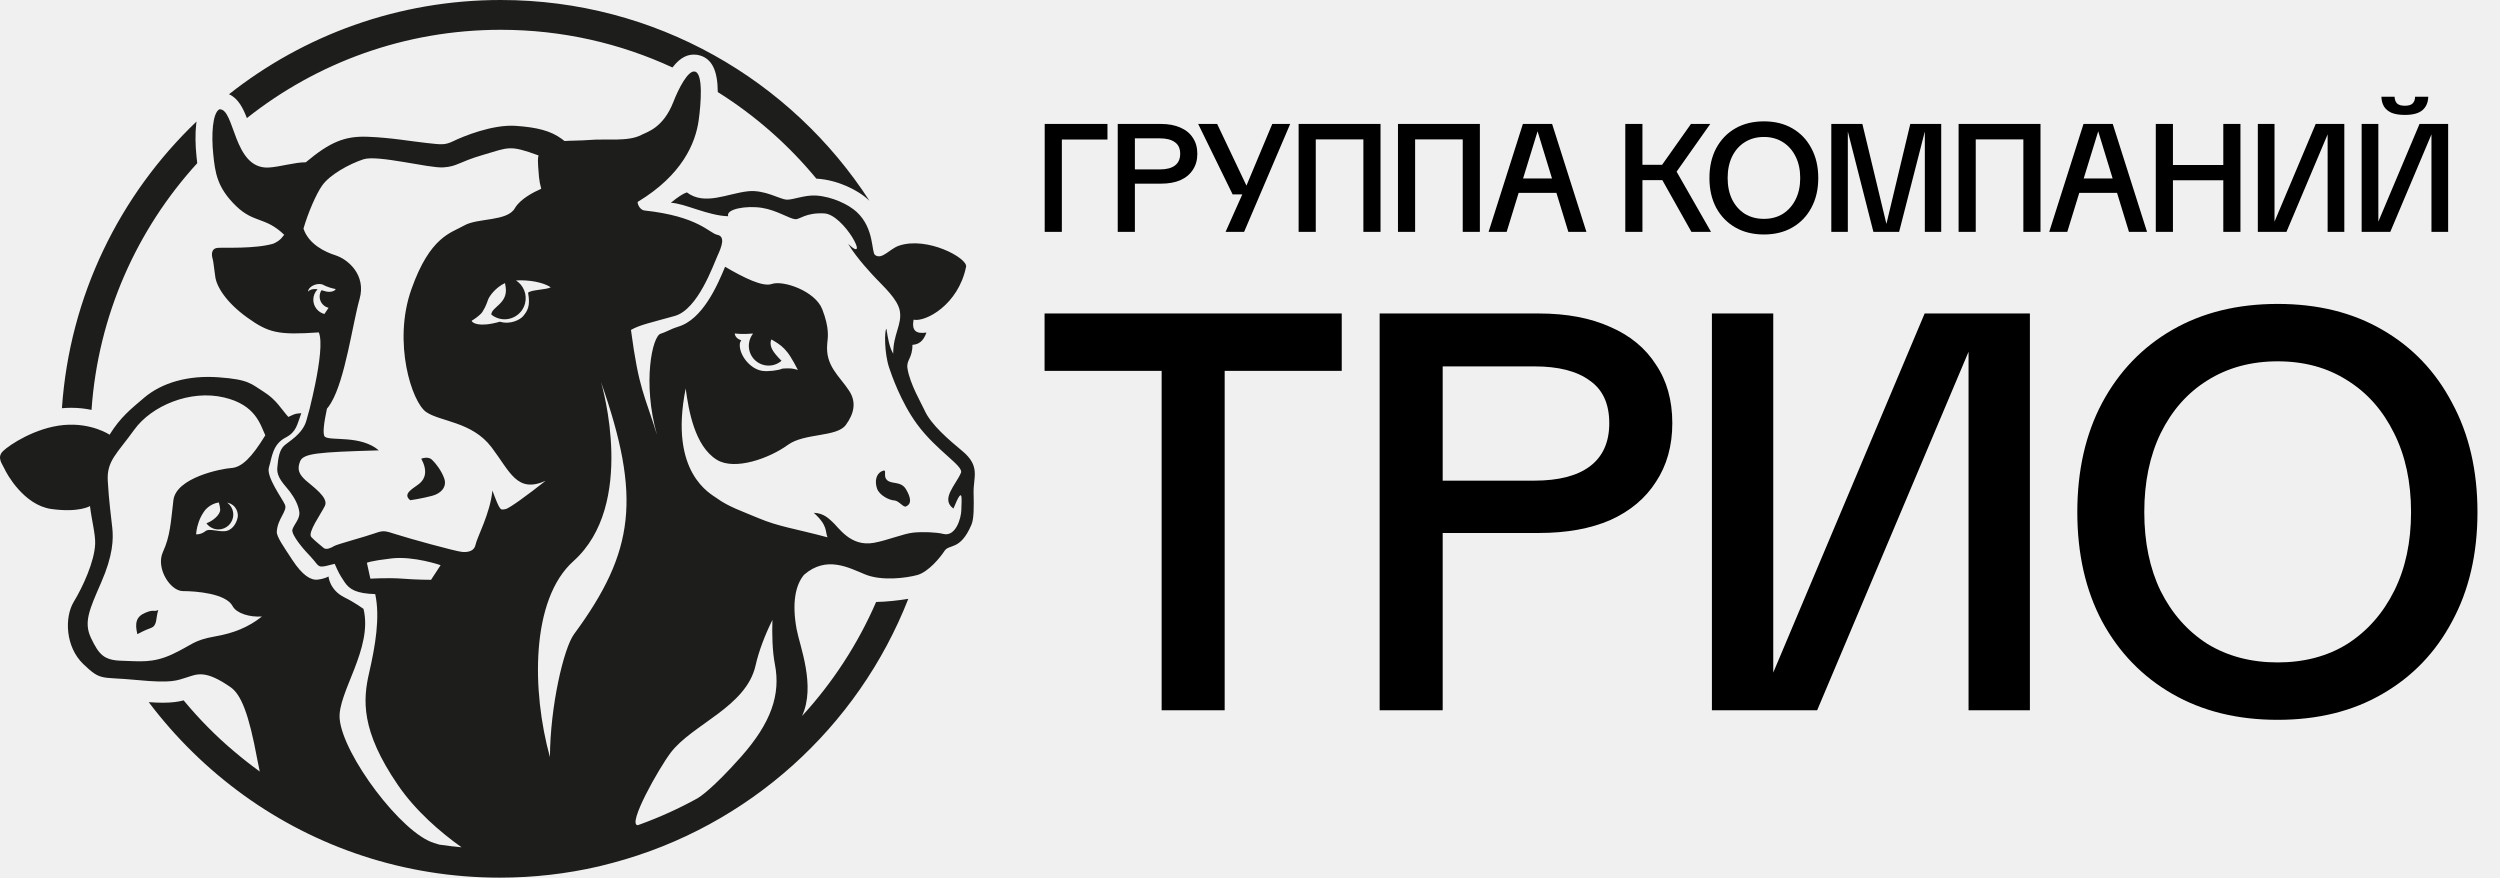
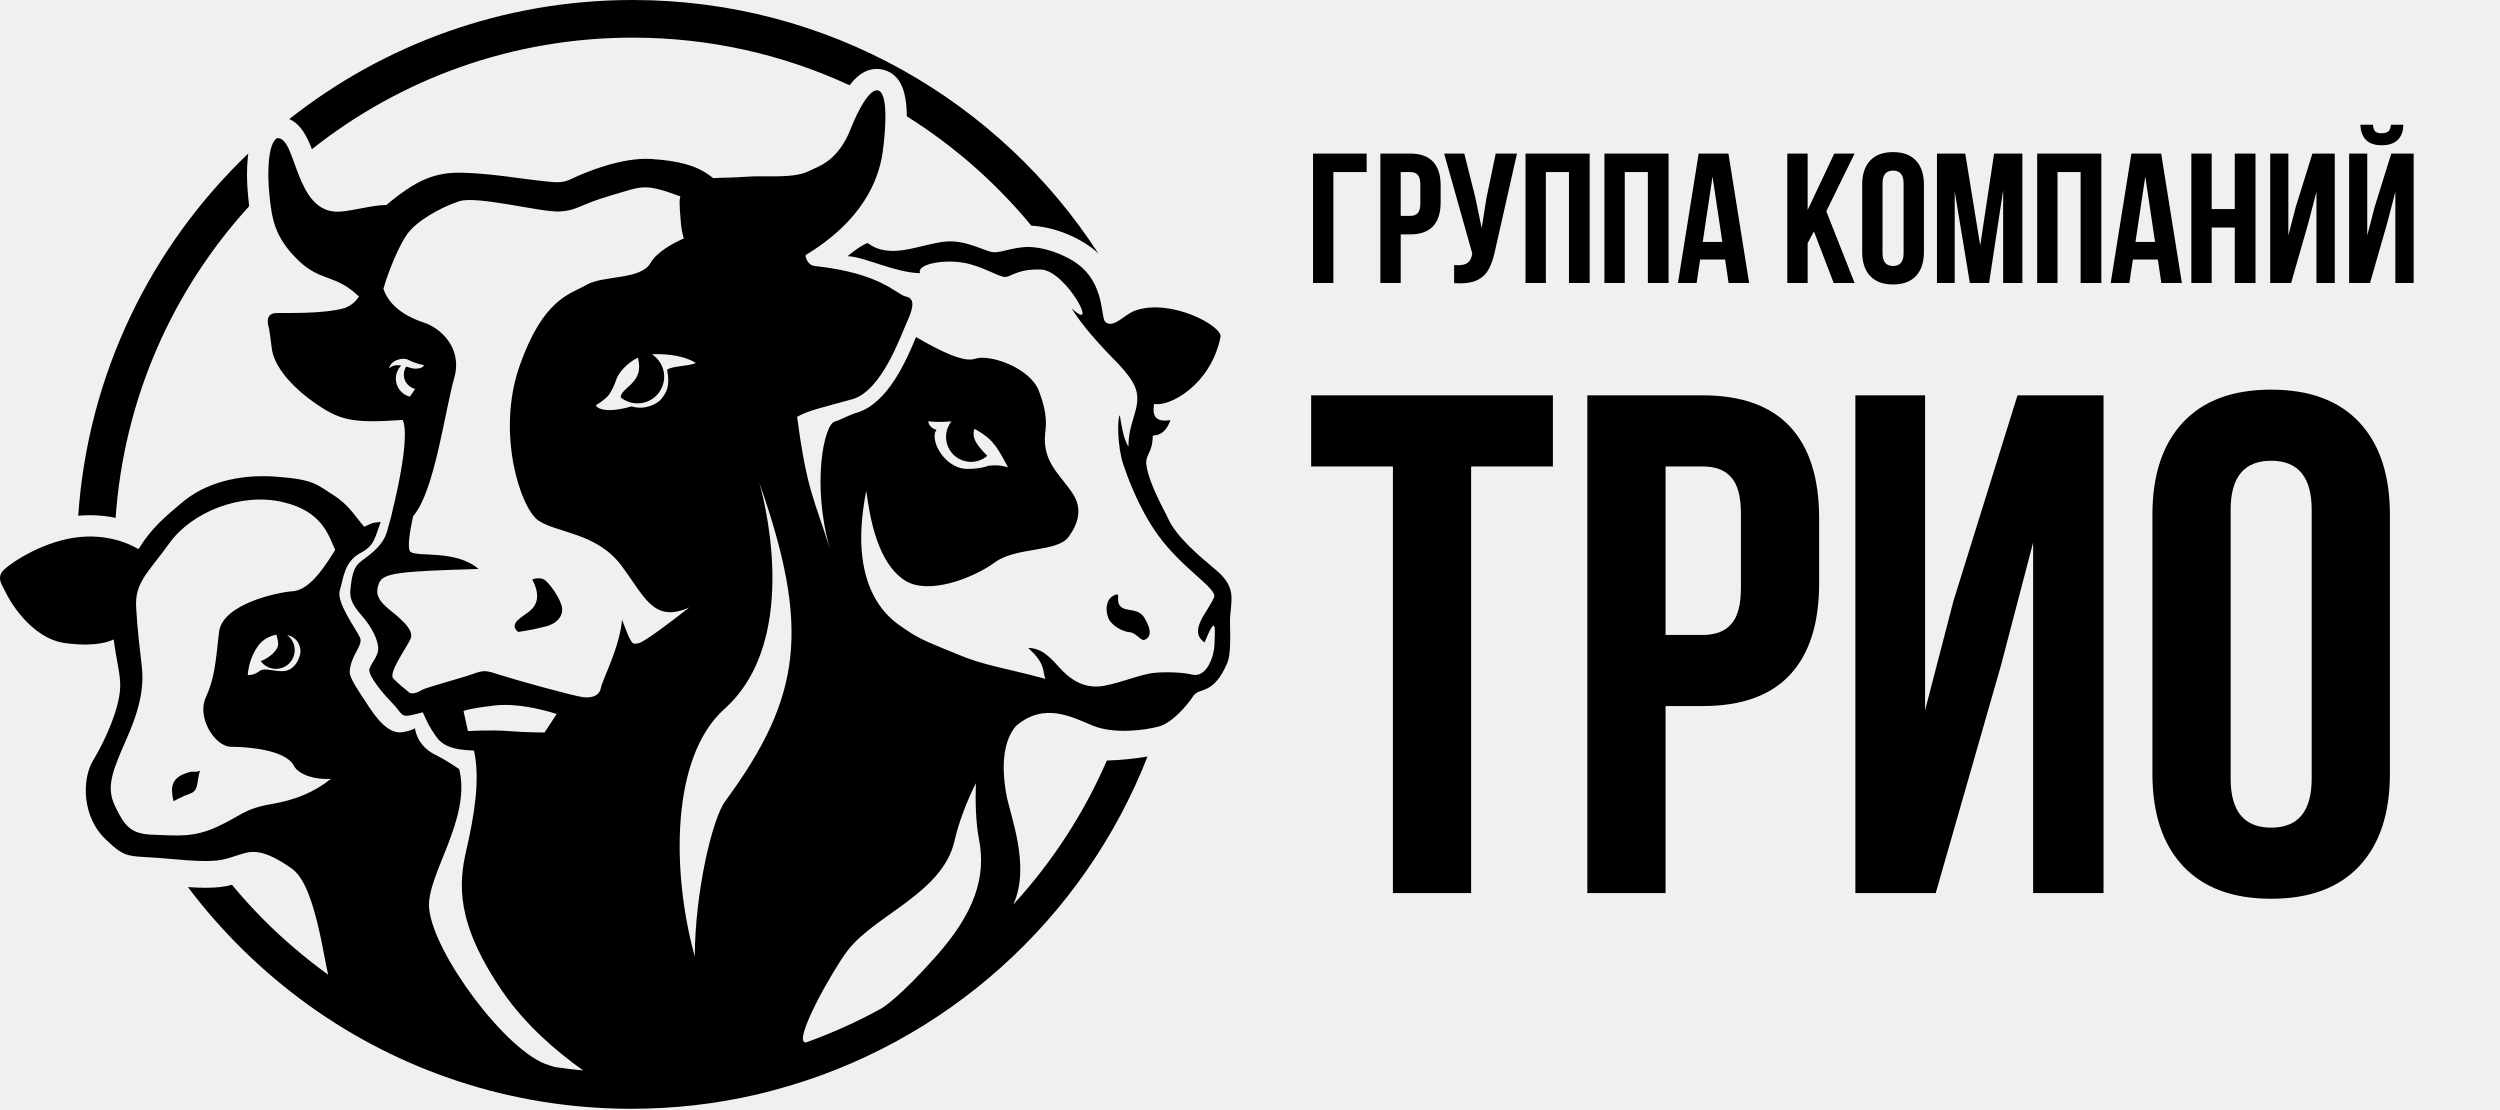
- <svg xmlns="http://www.w3.org/2000/svg" width="2221" height="780" viewBox="0 0 2221 780" fill="none">
-   <path d="M1032 631V297.5H1088V631H1032ZM928 329.5V278.5H1192V329.5H928ZM1225.68 631V278.5H1367.18C1391.85 278.5 1413.01 282.5 1430.68 290.5C1448.35 298.167 1461.85 309.333 1471.18 324C1480.85 338.333 1485.68 355.667 1485.68 376C1485.68 396 1480.85 413.333 1471.18 428C1461.85 442.667 1448.35 454 1430.68 462C1413.01 469.667 1391.85 473.5 1367.18 473.5H1267.68V427H1363.18C1384.51 427 1400.85 422.833 1412.18 414.5C1423.85 405.833 1429.68 393 1429.68 376C1429.68 358.667 1423.85 346 1412.18 338C1400.85 329.667 1384.51 325.5 1363.18 325.5H1263.18L1281.68 306V631H1225.68ZM1520.86 631V278.5H1575.36V597.5L1709.86 278.5H1803.36V631H1748.86V312.5L1614.36 631H1520.86ZM2023.48 639.5C1987.81 639.5 1956.64 631.833 1929.98 616.5C1903.31 601.167 1882.48 579.667 1867.48 552C1852.81 524.333 1845.48 492 1845.48 455C1845.48 418 1852.81 385.667 1867.48 358C1882.48 330 1903.31 308.333 1929.98 293C1956.64 277.667 1987.81 270 2023.48 270C2059.14 270 2090.14 277.667 2116.48 293C2143.14 308.333 2163.81 330 2178.48 358C2193.48 385.667 2200.98 418 2200.98 455C2200.98 492 2193.48 524.333 2178.48 552C2163.81 579.667 2143.14 601.167 2116.48 616.5C2090.14 631.833 2059.14 639.5 2023.48 639.5ZM2023.48 588.5C2047.14 588.5 2067.81 583 2085.48 572C2103.14 560.667 2116.98 545 2126.98 525C2136.98 505 2141.98 481.667 2141.98 455C2141.98 428.333 2136.98 405 2126.98 385C2116.98 364.667 2103.14 349 2085.48 338C2067.81 326.667 2047.14 321 2023.48 321C1999.81 321 1978.98 326.667 1960.98 338C1943.31 349 1929.48 364.667 1919.48 385C1909.81 405 1904.98 428.333 1904.98 455C1904.98 481.667 1909.81 505 1919.48 525C1929.48 545 1943.31 560.667 1960.98 572C1978.98 583 1999.81 588.5 2023.48 588.5Z" fill="black" />
-   <path d="M928.112 206V110.12H983.872V123.992H943.344V206H928.112ZM992.994 206V110.12H1031.48C1038.19 110.12 1043.95 111.208 1048.75 113.384C1053.56 115.469 1057.23 118.507 1059.77 122.496C1062.4 126.395 1063.71 131.109 1063.71 136.64C1063.71 142.08 1062.4 146.795 1059.77 150.784C1057.23 154.773 1053.56 157.856 1048.75 160.032C1043.95 162.117 1038.19 163.16 1031.48 163.16H1004.42V150.512H1030.39C1036.2 150.512 1040.64 149.379 1043.72 147.112C1046.89 144.755 1048.48 141.264 1048.48 136.64C1048.48 131.925 1046.89 128.48 1043.72 126.304C1040.64 124.037 1036.2 122.904 1030.39 122.904H1003.19L1008.23 117.6V206H992.994ZM1088.8 206L1105.12 169.416L1106.08 167.92L1130.28 110.12H1146.2L1105.26 206H1088.8ZM1095.06 172.68L1064.46 110.12H1081.32L1108.39 167.104H1110.29V172.68H1095.06ZM1211.23 206V110.12H1226.46V206H1211.23ZM1153.7 206V110.12H1168.93V206H1153.7ZM1161.86 123.856V110.12H1218.98V123.856H1161.86ZM1299.49 206V110.12H1314.72V206H1299.49ZM1241.96 206V110.12H1257.19V206H1241.96ZM1250.12 123.856V110.12H1307.24V123.856H1250.12ZM1322.46 206L1352.93 110.12H1378.9L1409.37 206H1393.32L1365.98 116.648L1338.51 206H1322.46ZM1343.68 171.32V158.536H1388.15V171.32H1343.68ZM1502.66 206L1472.47 152.28L1502.25 110.12H1519.39L1486.48 156.768L1486.88 147.928L1520.07 206H1502.66ZM1443.91 206V110.12H1459.14V206H1443.91ZM1453.7 160.032V146.432H1484.84V160.032H1453.7ZM1567.07 208.312C1557.37 208.312 1548.9 206.227 1541.64 202.056C1534.39 197.885 1528.72 192.037 1524.64 184.512C1520.65 176.987 1518.66 168.192 1518.66 158.128C1518.66 148.064 1520.65 139.269 1524.64 131.744C1528.72 124.128 1534.39 118.235 1541.64 114.064C1548.9 109.893 1557.37 107.808 1567.07 107.808C1576.78 107.808 1585.21 109.893 1592.37 114.064C1599.62 118.235 1605.24 124.128 1609.23 131.744C1613.31 139.269 1615.35 148.064 1615.35 158.128C1615.35 168.192 1613.31 176.987 1609.23 184.512C1605.24 192.037 1599.62 197.885 1592.37 202.056C1585.21 206.227 1576.78 208.312 1567.07 208.312ZM1567.07 194.44C1573.51 194.44 1579.13 192.944 1583.94 189.952C1588.74 186.869 1592.51 182.608 1595.23 177.168C1597.95 171.728 1599.31 165.381 1599.31 158.128C1599.31 150.875 1597.95 144.528 1595.23 139.088C1592.51 133.557 1588.74 129.296 1583.94 126.304C1579.13 123.221 1573.51 121.68 1567.07 121.68C1560.64 121.68 1554.97 123.221 1550.07 126.304C1545.27 129.296 1541.51 133.557 1538.79 139.088C1536.16 144.528 1534.84 150.875 1534.84 158.128C1534.84 165.381 1536.16 171.728 1538.79 177.168C1541.51 182.608 1545.27 186.869 1550.07 189.952C1554.97 192.944 1560.64 194.44 1567.07 194.44ZM1626.93 206V110.12H1654.53L1675.89 198.928L1697.1 110.12H1724.57V206H1710.02V116.784L1687.17 206H1664.33L1641.61 116.784V206H1626.93ZM1797.55 206V110.12H1812.78V206H1797.55ZM1740.02 206V110.12H1755.25V206H1740.02ZM1748.18 123.856V110.12H1805.3V123.856H1748.18ZM1820.53 206L1850.99 110.12H1876.97L1907.43 206H1891.38L1864.05 116.648L1836.57 206H1820.53ZM1841.74 171.32V158.536H1886.21V171.32H1841.74ZM1975.18 206V110.12H1990.41V206H1975.18ZM1915.21 206V110.12H1930.44V206H1915.21ZM1925.41 160.168V146.568H1980.21V160.168H1925.41ZM2005.85 206V110.12H2020.68V196.888L2057.26 110.12H2082.69V206H2067.87V119.368L2031.29 206H2005.85ZM2098.09 206V110.12H2112.92V196.888L2149.5 110.12H2174.93V206H2160.11V119.368L2123.53 206H2098.09ZM2136.45 102.096C2131.64 102.096 2127.7 101.461 2124.61 100.192C2121.62 98.832 2119.4 96.973 2117.95 94.616C2116.5 92.168 2115.73 89.267 2115.64 85.912H2127.33C2127.43 88.451 2128.15 90.445 2129.51 91.896C2130.96 93.256 2133.27 93.936 2136.45 93.936C2139.71 93.936 2142.02 93.256 2143.38 91.896C2144.83 90.445 2145.56 88.451 2145.56 85.912H2157.25C2157.16 90.989 2155.44 94.979 2152.09 97.88C2148.82 100.691 2143.61 102.096 2136.45 102.096Z" fill="black" />
+ <svg xmlns="http://www.w3.org/2000/svg" width="1758" height="780" viewBox="0 0 1758 780" fill="none">
+   <path d="M1092 278V328H1034.5V628H979.5V328H922V278H1092ZM1197.22 278C1224.56 278 1245.06 285.333 1258.72 300C1272.39 314.667 1279.22 336.167 1279.22 364.5V410C1279.22 438.333 1272.39 459.833 1258.72 474.5C1245.06 489.167 1224.56 496.5 1197.22 496.5H1171.22V628H1116.22V278H1197.22ZM1171.22 446.5H1197.22C1206.22 446.5 1212.89 444 1217.22 439C1221.89 434 1224.22 425.5 1224.22 413.5V361C1224.22 349 1221.89 340.5 1217.22 335.5C1212.89 330.5 1206.22 328 1197.22 328H1171.22V446.5ZM1304.7 628V278H1353.7V499.5L1373.7 422.5L1418.7 278H1479.2V628H1429.7V381.5L1407.2 467.5L1361.2 628H1304.7ZM1513.58 362C1513.58 334 1520.74 312.333 1535.08 297C1549.41 281.667 1570.08 274 1597.08 274C1624.08 274 1644.74 281.667 1659.08 297C1673.41 312.333 1680.58 334 1680.58 362V544C1680.58 572 1673.41 593.667 1659.08 609C1644.74 624.333 1624.08 632 1597.08 632C1570.08 632 1549.41 624.333 1535.08 609C1520.74 593.667 1513.58 572 1513.58 544V362ZM1568.58 547.5C1568.58 570.5 1578.08 582 1597.08 582C1616.08 582 1625.58 570.5 1625.58 547.5V358.5C1625.58 335.5 1616.08 324 1597.08 324C1578.08 324 1568.58 335.5 1568.58 358.5V547.5Z" fill="black" />
  <g clip-path="url(#clip0_2765_804)">
-     <path d="M383.641 408.3C380.441 405.4 375.141 407.1 374.241 407.5C380.041 418.1 377.841 425.3 372.741 429.5C367.641 433.8 356.941 438.5 364.441 444.4C364.441 444.4 375.341 442.8 383.841 440.5C392.341 438.3 397.041 432.2 394.741 425.3C392.441 418.4 386.841 411.2 383.641 408.3Z" fill="#1D1D1B" />
-     <path d="M783.512 418.59C778.062 421.1 777.082 427.85 779.142 433.98C781.202 440.11 790.192 444.44 794.402 444.57C798.652 444.79 802.452 451.05 804.912 449.93C810.012 447.6 809.382 442.32 804.912 434.72C800.432 427.12 792.162 430.48 788.052 426.5C783.932 422.52 788.982 416.08 783.532 418.59H783.512Z" fill="#1D1D1B" />
-     <path d="M129.04 544.4C120.94 547.8 119.64 553.6 122.04 563.4C122.04 563.4 128.04 560 134.04 557.9C140.04 555.8 138.24 548.7 140.64 542C135.64 543.9 137.14 541 129.04 544.4Z" fill="#1D1D1B" />
-     <path d="M275.801 359.379C276.061 358.479 276.301 357.579 276.501 356.689L277.911 350.529C277.281 353.199 276.561 356.249 275.801 359.379Z" fill="#1D1D1B" />
-     <path d="M279.722 342.66L279.352 344.26C279.502 343.64 279.622 343.1 279.722 342.66Z" fill="#1D1D1B" />
-     <path d="M63.302 362.279C69.982 362.279 76.022 363.029 81.312 364.159C87.162 279.949 121.712 203.649 175.232 144.959C174.972 142.829 174.752 140.729 174.542 138.669C173.492 128.559 173.402 118.499 174.292 110.359C174.372 109.579 174.472 108.779 174.592 107.949C106.442 173.079 61.872 262.689 55.012 362.659H55.052C57.792 362.409 60.572 362.279 63.302 362.279Z" fill="#1D1D1B" />
-     <path d="M855.051 400.799C842.971 390.699 827.081 377.369 821.311 364.389C818.811 358.759 808.381 341.239 806.201 327.359C804.981 319.649 810.641 318.579 810.611 306.359C816.231 305.989 820.271 303.209 823.051 295.469C813.491 296.799 809.901 293.579 811.611 284.019C822.201 286.319 851.381 270.849 858.271 236.999C859.831 229.359 823.831 209.799 798.721 218.239C790.261 221.089 783.661 231.009 777.461 226.609C773.951 224.179 777.041 203.019 761.011 188.239C753.941 181.719 739.331 174.679 725.161 173.729C714.681 173.019 704.171 177.829 698.501 177.359C692.661 176.869 679.061 168.379 664.611 169.909C646.381 171.839 626.061 182.969 610.201 170.909C606.851 171.969 601.831 175.279 595.981 180.169C607.681 180.439 629.211 191.719 646.941 192.099C644.551 185.779 662.901 182.369 677.161 184.689C690.321 186.829 701.531 194.479 706.641 194.759C710.611 194.979 715.711 188.769 732.241 189.579C749.831 190.469 773.781 235.799 753.501 216.689C761.131 229.499 775.481 244.509 777.751 246.909C784.851 254.509 797.441 265.669 799.371 276.089C801.611 288.229 793.381 297.059 793.531 314.239C789.901 307.799 788.981 301.179 787.461 292.019C785.661 293.819 785.611 313.729 789.901 326.609C791.981 332.839 800.241 356.969 814.501 376.539C831.931 400.489 856.291 413.909 853.721 420.019C849.251 430.659 835.271 443.469 847.051 451.799C855.941 429.799 854.231 443.529 854.051 452.909C853.901 460.829 848.831 477.019 838.161 474.359C831.951 472.799 820.091 472.319 811.501 473.159C802.721 474.019 788.541 480.019 776.381 482.239C755.391 486.079 744.921 468.229 739.271 463.419C736.721 461.239 732.091 455.839 722.941 455.579C735.721 467.019 732.871 472.099 735.161 477.359C706.791 469.729 691.921 467.939 673.991 460.379C659.391 454.229 646.941 450.059 636.941 442.689C631.641 438.779 594.051 420.469 609.161 345.129C611.761 364.609 617.161 396.259 636.751 408.419C652.751 418.349 683.611 407.129 699.941 395.239C714.601 384.559 743.381 388.469 751.381 377.579C758.701 367.619 761.011 357.429 754.501 347.359C745.821 333.939 732.941 325.129 734.941 305.129C735.501 299.499 737.011 291.569 730.501 274.759C724.191 258.499 695.691 248.739 685.611 252.299C677.691 255.089 660.851 246.779 644.171 236.999C637.501 253.159 624.181 284.149 602.141 290.329C597.381 291.659 590.741 295.449 586.971 296.469C579.491 298.489 570.581 340.209 583.661 386.289C572.671 350.599 567.591 346.279 560.541 293.099C568.341 288.599 578.741 286.499 599.441 280.699C620.141 274.899 633.741 235.199 637.441 227.199C641.141 219.099 644.641 210.099 637.241 208.599C630.041 207.139 620.721 192.239 572.671 187.009C567.671 186.469 565.951 179.699 566.611 179.299C606.051 155.499 617.911 127.179 620.721 106.759C622.791 91.649 624.721 65.869 617.641 63.649C611.491 61.719 602.941 78.469 598.231 90.549C589.091 113.959 574.661 117.229 569.901 119.799C558.151 126.139 538.621 123.049 523.381 124.359C516.631 124.939 506.481 124.889 501.531 125.279C501.531 125.279 499.601 123.799 498.941 123.319C489.311 116.249 477.171 113.099 458.041 111.799C437.341 110.399 410.941 121.399 402.941 125.299C394.941 129.199 391.941 128.399 378.741 126.999C365.541 125.599 347.641 122.299 326.641 121.499C306.131 120.709 293.021 126.299 271.651 144.189C261.951 144.079 248.541 148.329 238.641 148.839C206.941 150.469 208.751 95.669 194.831 97.149C188.751 100.549 187.681 119.949 189.461 137.129C191.131 153.309 192.781 166.649 209.751 183.059C225.731 198.509 235.831 192.389 252.571 208.689C251.351 209.219 250.381 213.129 242.981 216.429C226.911 221.239 199.111 219.749 193.441 220.199C187.041 220.799 188.041 227.099 188.941 230.099C189.741 233.099 189.941 236.999 191.241 245.799C192.441 254.599 200.641 268.399 219.641 282.099C238.641 295.699 246.941 297.799 283.241 295.299C286.501 303.079 283.841 322.539 280.031 341.289C280.031 341.289 280.021 341.339 280.001 341.429V341.449C280.001 341.449 279.971 341.569 279.951 341.649C278.401 349.279 276.651 356.769 275.041 363.299C275.041 363.299 273.031 370.499 272.211 373.539C268.951 385.589 256.421 392.239 252.421 395.949C248.421 399.649 247.101 406.349 246.361 415.489C245.621 424.619 252.751 430.389 257.461 436.689C262.171 442.989 265.161 449.129 265.901 454.759C266.711 460.859 261.361 465.569 259.801 470.339C258.241 475.119 271.611 489.849 271.611 489.849C274.721 493.189 277.671 496.249 279.341 498.399C284.141 504.599 283.741 504.399 297.341 500.899C300.441 507.899 301.441 510.199 306.041 516.999C310.541 523.799 316.841 527.299 333.341 527.799C337.841 548.499 333.341 574.099 327.941 597.699C322.541 621.199 320.111 648.779 353.611 697.579C369.361 720.519 391.191 739.299 410.051 752.739C403.381 752.119 396.771 751.329 390.211 750.359C389.011 749.929 387.581 749.469 385.901 748.989C357.011 740.709 304.541 670.609 301.751 638.609C299.741 615.439 331.531 576.169 322.941 540.909C322.941 540.909 314.511 534.869 306.161 530.799C292.721 524.239 291.831 512.099 291.831 512.099C291.831 512.099 289.161 514.019 282.501 514.909C276.091 515.769 268.731 511.149 259.681 497.429C259.311 496.869 258.941 496.289 258.561 495.699C252.411 486.259 245.651 476.799 245.901 472.389C246.571 460.609 255.561 453.939 253.161 448.389C250.761 442.829 236.271 423.579 238.941 415.129C241.611 406.689 241.881 394.909 253.721 388.739C263.461 383.669 263.851 377.349 267.681 367.059C262.571 367.779 264.071 366.629 256.141 370.399C249.841 363.399 245.541 355.099 234.341 348.099C223.141 341.099 221.241 337.099 194.241 335.199C167.241 333.199 143.741 339.899 127.741 353.599C115.941 363.699 107.041 370.599 97.341 386.199C97.341 386.199 81.241 375.299 56.441 377.599C31.641 379.899 8.441 395.099 2.641 400.799C-3.159 406.499 2.141 412.299 3.941 416.399C5.741 420.599 21.141 448.799 45.641 452.199C70.141 455.599 79.941 449.599 79.941 449.599C81.541 462.799 84.841 474.499 84.541 483.099C83.941 498.799 73.741 521.099 65.441 534.799C57.241 548.499 58.041 574.699 74.041 589.999C90.041 605.299 89.241 600.999 121.341 604.099C153.441 607.199 156.941 604.499 165.941 601.799C174.941 598.999 182.141 594.699 204.841 610.499C214.141 616.999 221.041 633.899 228.541 674.499C229.261 678.399 230.001 682.029 230.761 685.399C222.911 679.729 215.301 673.759 207.941 667.499C191.641 653.799 176.741 638.599 163.141 622.199C158.341 623.499 152.841 624.299 144.341 624.299C140.841 624.299 136.741 624.099 132.141 623.799C156.041 655.499 184.641 683.499 216.841 706.699C280.741 752.699 359.241 779.699 443.941 779.699C474.041 779.699 503.341 776.299 531.541 769.799C531.841 769.699 532.141 769.599 532.441 769.599C536.441 768.599 540.541 767.599 544.541 766.499C664.741 734.499 762.141 646.399 806.941 531.999C798.441 533.399 788.141 534.599 778.341 534.799C762.091 572.269 739.721 606.459 712.511 636.139C724.961 609.239 710.411 573.849 707.681 558.759C703.511 535.709 706.561 519.889 714.341 510.599C734.281 493.359 753.921 504.319 768.571 510.309C783.471 516.409 805.461 513.489 815.161 510.789C824.761 507.989 835.061 495.649 839.161 489.349C843.361 483.049 853.161 489.349 863.051 466.119C865.331 460.769 865.221 449.739 864.941 437.789C864.621 423.919 871.271 414.349 855.051 400.789V400.799ZM667.581 296.349L667.541 296.409C668.031 296.349 668.521 296.329 669.011 296.369C667.161 298.709 665.881 301.579 665.431 304.769C664.071 314.379 670.751 323.259 680.371 324.619C685.571 325.359 690.591 323.729 694.291 320.529C686.081 312.349 684.041 308.099 684.711 303.359C684.801 302.729 685.021 302.129 685.341 301.579C685.901 301.909 686.461 302.229 687.001 302.529C692.461 305.719 696.021 308.459 699.451 312.899C699.591 313.069 699.741 313.269 699.881 313.459C699.971 313.539 700.041 313.639 700.111 313.739C700.301 314.009 700.501 314.299 700.711 314.589C700.841 314.779 700.981 314.969 701.111 315.169C701.381 315.559 701.651 315.969 701.921 316.379C702.071 316.619 702.231 316.849 702.381 317.099C704.331 320.149 706.361 323.879 708.831 328.649C703.891 327.169 702.091 327.069 695.311 327.429C691.491 329.119 682.431 330.219 677.381 329.499C665.861 327.869 656.091 314.399 657.311 305.059C657.411 304.309 657.851 303.339 658.551 302.329C656.251 301.579 653.121 299.889 652.721 296.239C660.571 297.209 667.581 296.349 667.581 296.349ZM194.051 470.339C201.331 470.339 207.241 464.439 207.241 457.159C207.241 452.779 205.101 448.899 201.811 446.509C210.491 448.429 211.601 456.199 211.241 458.999C210.841 462.099 208.341 469.499 201.841 471.499C195.341 473.399 186.341 468.799 182.441 471.899C178.541 475.099 174.241 474.699 174.241 474.699C174.241 474.699 174.371 469.849 176.521 463.769C177.531 460.899 178.991 457.759 181.101 454.729C181.241 454.519 181.391 454.309 181.541 454.099C181.541 454.099 185.731 447.739 194.381 446.349C195.001 448.369 195.481 450.599 195.611 452.579C195.921 457.349 188.771 462.999 183.381 464.889C185.771 468.189 189.661 470.339 194.051 470.339ZM205.461 415.799C196.271 416.389 156.421 424.409 154.051 444.399C151.681 464.389 151.241 476.199 144.721 490.419C138.201 504.639 151.241 525.129 162.501 525.129C173.761 525.129 200.721 527.159 206.641 538.439C210.051 544.939 221.831 548.459 232.721 547.689C220.601 557.349 207.391 562.559 191.041 565.399C171.441 568.799 170.441 573.199 152.941 581.299C135.441 589.399 124.041 587.399 107.941 586.999C91.941 586.599 87.741 580.999 80.941 566.999C74.141 552.899 79.341 541.699 89.841 517.599C100.441 493.399 100.841 478.999 99.741 468.799C98.641 458.599 96.741 444.999 95.741 427.199C94.741 409.399 103.841 403.199 119.241 381.799C134.641 360.399 169.041 345.999 199.041 353.099C227.111 359.649 231.191 377.049 235.701 386.719C223.581 406.559 214.771 415.199 205.461 415.799ZM464.751 280.869C462.351 283.749 453.801 288.709 444.121 285.789C425.591 291.119 419.411 286.879 419.011 284.939C419.591 284.709 426.591 280.329 428.651 276.969C429.361 275.799 429.991 274.719 430.591 273.549C430.781 273.189 430.961 272.819 431.141 272.439C431.901 270.849 432.651 268.999 433.501 266.519C434.801 262.709 440.591 255.259 448.631 251.489C448.871 252.639 449.081 253.889 449.271 255.239C451.311 269.769 436.581 272.729 436.471 279.459C438.491 281.109 440.901 282.359 443.601 283.059C453.621 285.649 463.851 279.619 466.441 269.599C468.521 261.559 465.041 253.389 458.411 249.139C470.211 248.459 482.511 250.789 489.301 255.219C485.621 257.479 471.281 257.389 469.131 260.129C471.321 271.649 468.741 276.089 464.751 280.869ZM278.351 266.239C278.351 262.649 279.801 259.389 282.141 257.019C276.041 255.919 273.611 259.129 273.611 259.129C274.221 253.739 283.001 250.689 287.441 253.189C287.671 253.319 287.901 253.439 288.131 253.549C288.611 253.799 289.101 254.029 289.611 254.239C293.691 255.999 298.221 256.789 298.221 256.789C298.221 256.789 297.661 258.739 293.611 259.189C290.471 259.529 288.991 258.709 285.641 257.799C284.581 259.409 283.971 261.349 283.971 263.429C283.971 268.299 287.351 272.379 291.891 273.449C290.591 275.529 289.301 277.459 288.211 278.959C282.541 277.509 278.351 272.369 278.351 266.239ZM382.941 515.099C382.941 515.099 369.941 515.099 357.741 514.099C345.541 513.099 329.041 514.099 329.041 514.099L325.941 499.999C325.941 499.999 328.241 498.399 347.841 496.099C367.441 493.799 391.441 502.099 391.441 502.099L382.941 515.099ZM437.441 435.799C435.741 455.399 423.541 478.099 422.541 483.699C421.541 489.299 416.341 490.899 410.341 490.299C404.341 489.699 363.041 478.299 352.241 474.799C341.441 471.299 340.641 471.099 332.641 473.899C324.541 476.799 299.141 483.599 296.841 485.099C294.541 486.599 289.841 488.799 287.541 486.799C285.241 484.699 280.141 480.999 276.541 477.099C273.041 473.199 285.041 456.799 288.641 449.399C292.241 441.999 277.641 432.199 271.641 426.799C265.741 421.399 263.741 417.199 266.541 409.999C269.341 402.799 281.441 401.699 336.541 400.099C320.541 386.399 293.941 391.899 288.741 388.099C286.261 386.289 287.871 375.209 290.451 363.079C291.451 361.989 292.621 360.359 294.011 358.059C306.701 337.059 313.311 287.209 319.421 265.739C325.531 244.269 309.161 230.319 297.901 226.759C288.741 223.869 274.141 216.919 269.611 203.069C273.631 189.159 280.781 172.539 286.141 164.899C292.941 155.199 310.141 145.699 322.941 141.499C335.741 137.399 381.241 149.599 393.841 148.699C406.441 147.899 406.641 144.199 429.441 137.499C452.141 130.899 452.541 128.599 478.441 138.099C477.841 140.399 477.441 141.399 478.841 157.299C479.161 160.739 479.871 164.239 480.831 167.699C473.881 170.739 462.031 176.889 457.371 185.029C450.611 196.869 424.391 193.489 412.541 200.259C400.701 207.019 382.131 209.899 365.461 257.049C348.781 304.199 365.901 357.279 378.591 366.019C391.281 374.769 419.341 374.489 436.661 397.329C453.171 419.089 459.241 438.539 484.691 427.159C469.641 439.059 452.271 451.869 449.041 452.299C444.541 452.899 444.641 454.999 437.441 435.799ZM509.971 563.399C500.821 575.829 488.721 627.579 488.571 672.669C472.331 613.869 471.341 532.639 509.461 498.489C565.541 448.249 534.961 342.889 533.931 339.389C569.701 441.329 564.201 489.779 509.971 563.399ZM566.591 733.099C556.911 732.879 585.321 682.579 595.831 668.689C615.131 643.289 662.941 628.109 671.241 591.209C674.071 578.649 679.511 564.219 686.221 550.749C685.821 563.579 686.121 578.309 688.421 590.169C693.611 616.839 685.311 642.019 658.051 672.669C632.681 701.199 621.181 708.319 619.801 709.119C619.761 709.139 619.711 709.169 619.671 709.199H619.661C603.421 718.159 586.431 725.899 568.801 732.319C568.071 732.589 567.331 732.859 566.591 733.109V733.099Z" fill="#1D1D1B" />
-     <path d="M444.861 0C353.691 0 269.831 31.3 203.441 83.73C211.611 87.29 216.001 96.22 219.341 104.91C281.301 55.79 359.661 26.47 444.861 26.47C499.341 26.47 551.021 38.46 597.411 59.95C604.951 50.07 611.631 48.5 616.631 48.5C618.501 48.5 620.351 48.78 622.131 49.34C632.531 52.61 637.551 62.66 637.681 81.79C670.861 102.6 700.431 128.62 725.261 158.71C725.571 158.72 725.871 158.74 726.171 158.76C744.691 160.01 762.491 169.2 771.181 177.21C771.621 177.62 772.051 178.03 772.471 178.44C703.031 71.06 582.251 0 444.861 0Z" fill="#1D1D1B" />
+     <path d="M383.641 408.3C380.441 405.4 375.141 407.1 374.241 407.5C380.041 418.1 377.841 425.3 372.741 429.5C367.641 433.8 356.941 438.5 364.441 444.4C364.441 444.4 375.341 442.8 383.841 440.5C392.341 438.3 397.041 432.2 394.741 425.3C392.441 418.4 386.841 411.2 383.641 408.3Z" fill="black" />
+     <path d="M783.512 418.59C778.062 421.1 777.082 427.85 779.142 433.98C781.202 440.11 790.192 444.44 794.402 444.57C798.652 444.79 802.452 451.05 804.912 449.93C810.012 447.6 809.382 442.32 804.912 434.72C800.432 427.12 792.162 430.48 788.052 426.5C783.932 422.52 788.982 416.08 783.532 418.59H783.512Z" fill="black" />
+     <path d="M129.04 544.4C120.94 547.8 119.64 553.6 122.04 563.4C122.04 563.4 128.04 560 134.04 557.9C140.04 555.8 138.24 548.7 140.64 542C135.64 543.9 137.14 541 129.04 544.4Z" fill="black" />
+     <path d="M275.801 359.379C276.061 358.479 276.301 357.579 276.501 356.689L277.911 350.529C277.281 353.199 276.561 356.249 275.801 359.379Z" fill="black" />
+     <path d="M279.722 342.66L279.352 344.26C279.502 343.64 279.622 343.1 279.722 342.66Z" fill="black" />
+     <path d="M63.302 362.279C69.982 362.279 76.022 363.029 81.312 364.159C87.162 279.949 121.712 203.649 175.232 144.959C174.972 142.829 174.752 140.729 174.542 138.669C173.492 128.559 173.402 118.499 174.292 110.359C174.372 109.579 174.472 108.779 174.592 107.949C106.442 173.079 61.872 262.689 55.012 362.659H55.052C57.792 362.409 60.572 362.279 63.302 362.279Z" fill="black" />
+     <path d="M855.051 400.799C842.971 390.699 827.081 377.369 821.311 364.389C818.811 358.759 808.381 341.239 806.201 327.359C804.981 319.649 810.641 318.579 810.611 306.359C816.231 305.989 820.271 303.209 823.051 295.469C813.491 296.799 809.901 293.579 811.611 284.019C822.201 286.319 851.381 270.849 858.271 236.999C859.831 229.359 823.831 209.799 798.721 218.239C790.261 221.089 783.661 231.009 777.461 226.609C773.951 224.179 777.041 203.019 761.011 188.239C753.941 181.719 739.331 174.679 725.161 173.729C714.681 173.019 704.171 177.829 698.501 177.359C692.661 176.869 679.061 168.379 664.611 169.909C646.381 171.839 626.061 182.969 610.201 170.909C606.851 171.969 601.831 175.279 595.981 180.169C607.681 180.439 629.211 191.719 646.941 192.099C644.551 185.779 662.901 182.369 677.161 184.689C690.321 186.829 701.531 194.479 706.641 194.759C710.611 194.979 715.711 188.769 732.241 189.579C749.831 190.469 773.781 235.799 753.501 216.689C761.131 229.499 775.481 244.509 777.751 246.909C784.851 254.509 797.441 265.669 799.371 276.089C801.611 288.229 793.381 297.059 793.531 314.239C789.901 307.799 788.981 301.179 787.461 292.019C785.661 293.819 785.611 313.729 789.901 326.609C791.981 332.839 800.241 356.969 814.501 376.539C831.931 400.489 856.291 413.909 853.721 420.019C849.251 430.659 835.271 443.469 847.051 451.799C855.941 429.799 854.231 443.529 854.051 452.909C853.901 460.829 848.831 477.019 838.161 474.359C831.951 472.799 820.091 472.319 811.501 473.159C802.721 474.019 788.541 480.019 776.381 482.239C755.391 486.079 744.921 468.229 739.271 463.419C736.721 461.239 732.091 455.839 722.941 455.579C735.721 467.019 732.871 472.099 735.161 477.359C706.791 469.729 691.921 467.939 673.991 460.379C659.391 454.229 646.941 450.059 636.941 442.689C631.641 438.779 594.051 420.469 609.161 345.129C611.761 364.609 617.161 396.259 636.751 408.419C652.751 418.349 683.611 407.129 699.941 395.239C714.601 384.559 743.381 388.469 751.381 377.579C758.701 367.619 761.011 357.429 754.501 347.359C745.821 333.939 732.941 325.129 734.941 305.129C735.501 299.499 737.011 291.569 730.501 274.759C724.191 258.499 695.691 248.739 685.611 252.299C677.691 255.089 660.851 246.779 644.171 236.999C637.501 253.159 624.181 284.149 602.141 290.329C597.381 291.659 590.741 295.449 586.971 296.469C579.491 298.489 570.581 340.209 583.661 386.289C572.671 350.599 567.591 346.279 560.541 293.099C568.341 288.599 578.741 286.499 599.441 280.699C620.141 274.899 633.741 235.199 637.441 227.199C641.141 219.099 644.641 210.099 637.241 208.599C630.041 207.139 620.721 192.239 572.671 187.009C567.671 186.469 565.951 179.699 566.611 179.299C606.051 155.499 617.911 127.179 620.721 106.759C622.791 91.649 624.721 65.869 617.641 63.649C611.491 61.719 602.941 78.469 598.231 90.549C589.091 113.959 574.661 117.229 569.901 119.799C558.151 126.139 538.621 123.049 523.381 124.359C516.631 124.939 506.481 124.889 501.531 125.279C501.531 125.279 499.601 123.799 498.941 123.319C489.311 116.249 477.171 113.099 458.041 111.799C437.341 110.399 410.941 121.399 402.941 125.299C394.941 129.199 391.941 128.399 378.741 126.999C365.541 125.599 347.641 122.299 326.641 121.499C306.131 120.709 293.021 126.299 271.651 144.189C261.951 144.079 248.541 148.329 238.641 148.839C206.941 150.469 208.751 95.669 194.831 97.149C188.751 100.549 187.681 119.949 189.461 137.129C191.131 153.309 192.781 166.649 209.751 183.059C225.731 198.509 235.831 192.389 252.571 208.689C251.351 209.219 250.381 213.129 242.981 216.429C226.911 221.239 199.111 219.749 193.441 220.199C187.041 220.799 188.041 227.099 188.941 230.099C189.741 233.099 189.941 236.999 191.241 245.799C192.441 254.599 200.641 268.399 219.641 282.099C238.641 295.699 246.941 297.799 283.241 295.299C286.501 303.079 283.841 322.539 280.031 341.289C280.031 341.289 280.021 341.339 280.001 341.429V341.449C280.001 341.449 279.971 341.569 279.951 341.649C278.401 349.279 276.651 356.769 275.041 363.299C275.041 363.299 273.031 370.499 272.211 373.539C268.951 385.589 256.421 392.239 252.421 395.949C248.421 399.649 247.101 406.349 246.361 415.489C245.621 424.619 252.751 430.389 257.461 436.689C262.171 442.989 265.161 449.129 265.901 454.759C266.711 460.859 261.361 465.569 259.801 470.339C258.241 475.119 271.611 489.849 271.611 489.849C274.721 493.189 277.671 496.249 279.341 498.399C284.141 504.599 283.741 504.399 297.341 500.899C300.441 507.899 301.441 510.199 306.041 516.999C310.541 523.799 316.841 527.299 333.341 527.799C337.841 548.499 333.341 574.099 327.941 597.699C322.541 621.199 320.111 648.779 353.611 697.579C369.361 720.519 391.191 739.299 410.051 752.739C403.381 752.119 396.771 751.329 390.211 750.359C389.011 749.929 387.581 749.469 385.901 748.989C357.011 740.709 304.541 670.609 301.751 638.609C299.741 615.439 331.531 576.169 322.941 540.909C322.941 540.909 314.511 534.869 306.161 530.799C292.721 524.239 291.831 512.099 291.831 512.099C291.831 512.099 289.161 514.019 282.501 514.909C276.091 515.769 268.731 511.149 259.681 497.429C259.311 496.869 258.941 496.289 258.561 495.699C252.411 486.259 245.651 476.799 245.901 472.389C246.571 460.609 255.561 453.939 253.161 448.389C250.761 442.829 236.271 423.579 238.941 415.129C241.611 406.689 241.881 394.909 253.721 388.739C263.461 383.669 263.851 377.349 267.681 367.059C262.571 367.779 264.071 366.629 256.141 370.399C249.841 363.399 245.541 355.099 234.341 348.099C223.141 341.099 221.241 337.099 194.241 335.199C167.241 333.199 143.741 339.899 127.741 353.599C115.941 363.699 107.041 370.599 97.341 386.199C97.341 386.199 81.241 375.299 56.441 377.599C31.641 379.899 8.441 395.099 2.641 400.799C-3.159 406.499 2.141 412.299 3.941 416.399C5.741 420.599 21.141 448.799 45.641 452.199C70.141 455.599 79.941 449.599 79.941 449.599C81.541 462.799 84.841 474.499 84.541 483.099C83.941 498.799 73.741 521.099 65.441 534.799C57.241 548.499 58.041 574.699 74.041 589.999C90.041 605.299 89.241 600.999 121.341 604.099C153.441 607.199 156.941 604.499 165.941 601.799C174.941 598.999 182.141 594.699 204.841 610.499C214.141 616.999 221.041 633.899 228.541 674.499C229.261 678.399 230.001 682.029 230.761 685.399C222.911 679.729 215.301 673.759 207.941 667.499C191.641 653.799 176.741 638.599 163.141 622.199C158.341 623.499 152.841 624.299 144.341 624.299C140.841 624.299 136.741 624.099 132.141 623.799C156.041 655.499 184.641 683.499 216.841 706.699C280.741 752.699 359.241 779.699 443.941 779.699C474.041 779.699 503.341 776.299 531.541 769.799C531.841 769.699 532.141 769.599 532.441 769.599C536.441 768.599 540.541 767.599 544.541 766.499C664.741 734.499 762.141 646.399 806.941 531.999C798.441 533.399 788.141 534.599 778.341 534.799C762.091 572.269 739.721 606.459 712.511 636.139C724.961 609.239 710.411 573.849 707.681 558.759C703.511 535.709 706.561 519.889 714.341 510.599C734.281 493.359 753.921 504.319 768.571 510.309C783.471 516.409 805.461 513.489 815.161 510.789C824.761 507.989 835.061 495.649 839.161 489.349C843.361 483.049 853.161 489.349 863.051 466.119C865.331 460.769 865.221 449.739 864.941 437.789C864.621 423.919 871.271 414.349 855.051 400.789V400.799ZM667.581 296.349L667.541 296.409C668.031 296.349 668.521 296.329 669.011 296.369C667.161 298.709 665.881 301.579 665.431 304.769C664.071 314.379 670.751 323.259 680.371 324.619C685.571 325.359 690.591 323.729 694.291 320.529C686.081 312.349 684.041 308.099 684.711 303.359C684.801 302.729 685.021 302.129 685.341 301.579C685.901 301.909 686.461 302.229 687.001 302.529C692.461 305.719 696.021 308.459 699.451 312.899C699.591 313.069 699.741 313.269 699.881 313.459C699.971 313.539 700.041 313.639 700.111 313.739C700.301 314.009 700.501 314.299 700.711 314.589C700.841 314.779 700.981 314.969 701.111 315.169C701.381 315.559 701.651 315.969 701.921 316.379C702.071 316.619 702.231 316.849 702.381 317.099C704.331 320.149 706.361 323.879 708.831 328.649C703.891 327.169 702.091 327.069 695.311 327.429C691.491 329.119 682.431 330.219 677.381 329.499C665.861 327.869 656.091 314.399 657.311 305.059C657.411 304.309 657.851 303.339 658.551 302.329C656.251 301.579 653.121 299.889 652.721 296.239C660.571 297.209 667.581 296.349 667.581 296.349ZM194.051 470.339C201.331 470.339 207.241 464.439 207.241 457.159C207.241 452.779 205.101 448.899 201.811 446.509C210.491 448.429 211.601 456.199 211.241 458.999C210.841 462.099 208.341 469.499 201.841 471.499C195.341 473.399 186.341 468.799 182.441 471.899C178.541 475.099 174.241 474.699 174.241 474.699C174.241 474.699 174.371 469.849 176.521 463.769C177.531 460.899 178.991 457.759 181.101 454.729C181.241 454.519 181.391 454.309 181.541 454.099C181.541 454.099 185.731 447.739 194.381 446.349C195.001 448.369 195.481 450.599 195.611 452.579C195.921 457.349 188.771 462.999 183.381 464.889C185.771 468.189 189.661 470.339 194.051 470.339ZM205.461 415.799C196.271 416.389 156.421 424.409 154.051 444.399C151.681 464.389 151.241 476.199 144.721 490.419C138.201 504.639 151.241 525.129 162.501 525.129C173.761 525.129 200.721 527.159 206.641 538.439C210.051 544.939 221.831 548.459 232.721 547.689C220.601 557.349 207.391 562.559 191.041 565.399C171.441 568.799 170.441 573.199 152.941 581.299C135.441 589.399 124.041 587.399 107.941 586.999C91.941 586.599 87.741 580.999 80.941 566.999C74.141 552.899 79.341 541.699 89.841 517.599C100.441 493.399 100.841 478.999 99.741 468.799C98.641 458.599 96.741 444.999 95.741 427.199C94.741 409.399 103.841 403.199 119.241 381.799C134.641 360.399 169.041 345.999 199.041 353.099C227.111 359.649 231.191 377.049 235.701 386.719C223.581 406.559 214.771 415.199 205.461 415.799ZM464.751 280.869C462.351 283.749 453.801 288.709 444.121 285.789C425.591 291.119 419.411 286.879 419.011 284.939C419.591 284.709 426.591 280.329 428.651 276.969C429.361 275.799 429.991 274.719 430.591 273.549C430.781 273.189 430.961 272.819 431.141 272.439C431.901 270.849 432.651 268.999 433.501 266.519C434.801 262.709 440.591 255.259 448.631 251.489C448.871 252.639 449.081 253.889 449.271 255.239C451.311 269.769 436.581 272.729 436.471 279.459C438.491 281.109 440.901 282.359 443.601 283.059C453.621 285.649 463.851 279.619 466.441 269.599C468.521 261.559 465.041 253.389 458.411 249.139C470.211 248.459 482.511 250.789 489.301 255.219C485.621 257.479 471.281 257.389 469.131 260.129C471.321 271.649 468.741 276.089 464.751 280.869ZM278.351 266.239C278.351 262.649 279.801 259.389 282.141 257.019C276.041 255.919 273.611 259.129 273.611 259.129C274.221 253.739 283.001 250.689 287.441 253.189C287.671 253.319 287.901 253.439 288.131 253.549C288.611 253.799 289.101 254.029 289.611 254.239C293.691 255.999 298.221 256.789 298.221 256.789C298.221 256.789 297.661 258.739 293.611 259.189C290.471 259.529 288.991 258.709 285.641 257.799C284.581 259.409 283.971 261.349 283.971 263.429C283.971 268.299 287.351 272.379 291.891 273.449C290.591 275.529 289.301 277.459 288.211 278.959C282.541 277.509 278.351 272.369 278.351 266.239ZM382.941 515.099C382.941 515.099 369.941 515.099 357.741 514.099C345.541 513.099 329.041 514.099 329.041 514.099L325.941 499.999C325.941 499.999 328.241 498.399 347.841 496.099C367.441 493.799 391.441 502.099 391.441 502.099L382.941 515.099ZM437.441 435.799C435.741 455.399 423.541 478.099 422.541 483.699C421.541 489.299 416.341 490.899 410.341 490.299C404.341 489.699 363.041 478.299 352.241 474.799C341.441 471.299 340.641 471.099 332.641 473.899C324.541 476.799 299.141 483.599 296.841 485.099C294.541 486.599 289.841 488.799 287.541 486.799C285.241 484.699 280.141 480.999 276.541 477.099C273.041 473.199 285.041 456.799 288.641 449.399C292.241 441.999 277.641 432.199 271.641 426.799C265.741 421.399 263.741 417.199 266.541 409.999C269.341 402.799 281.441 401.699 336.541 400.099C320.541 386.399 293.941 391.899 288.741 388.099C286.261 386.289 287.871 375.209 290.451 363.079C291.451 361.989 292.621 360.359 294.011 358.059C306.701 337.059 313.311 287.209 319.421 265.739C325.531 244.269 309.161 230.319 297.901 226.759C288.741 223.869 274.141 216.919 269.611 203.069C273.631 189.159 280.781 172.539 286.141 164.899C292.941 155.199 310.141 145.699 322.941 141.499C335.741 137.399 381.241 149.599 393.841 148.699C406.441 147.899 406.641 144.199 429.441 137.499C452.141 130.899 452.541 128.599 478.441 138.099C477.841 140.399 477.441 141.399 478.841 157.299C479.161 160.739 479.871 164.239 480.831 167.699C473.881 170.739 462.031 176.889 457.371 185.029C450.611 196.869 424.391 193.489 412.541 200.259C400.701 207.019 382.131 209.899 365.461 257.049C348.781 304.199 365.901 357.279 378.591 366.019C391.281 374.769 419.341 374.489 436.661 397.329C453.171 419.089 459.241 438.539 484.691 427.159C469.641 439.059 452.271 451.869 449.041 452.299C444.541 452.899 444.641 454.999 437.441 435.799ZM509.971 563.399C500.821 575.829 488.721 627.579 488.571 672.669C472.331 613.869 471.341 532.639 509.461 498.489C565.541 448.249 534.961 342.889 533.931 339.389C569.701 441.329 564.201 489.779 509.971 563.399ZM566.591 733.099C556.911 732.879 585.321 682.579 595.831 668.689C615.131 643.289 662.941 628.109 671.241 591.209C674.071 578.649 679.511 564.219 686.221 550.749C685.821 563.579 686.121 578.309 688.421 590.169C693.611 616.839 685.311 642.019 658.051 672.669C632.681 701.199 621.181 708.319 619.801 709.119C619.761 709.139 619.711 709.169 619.671 709.199H619.661C603.421 718.159 586.431 725.899 568.801 732.319C568.071 732.589 567.331 732.859 566.591 733.109V733.099Z" fill="black" />
+     <path d="M444.861 0C353.691 0 269.831 31.3 203.441 83.73C211.611 87.29 216.001 96.22 219.341 104.91C281.301 55.79 359.661 26.47 444.861 26.47C499.341 26.47 551.021 38.46 597.411 59.95C604.951 50.07 611.631 48.5 616.631 48.5C618.501 48.5 620.351 48.78 622.131 49.34C632.531 52.61 637.551 62.66 637.681 81.79C670.861 102.6 700.431 128.62 725.261 158.71C725.571 158.72 725.871 158.74 726.171 158.76C744.691 160.01 762.491 169.2 771.181 177.21C771.621 177.62 772.051 178.03 772.471 178.44C703.031 71.06 582.251 0 444.861 0Z" fill="black" />
  </g>
+   <path d="M923.33 108H961.03V121H937.63V199H923.33V108ZM991.74 108C998.847 108 1004.18 109.907 1007.73 113.72C1011.28 117.533 1013.06 123.123 1013.06 130.49V142.32C1013.06 149.687 1011.28 155.277 1007.73 159.09C1004.18 162.903 998.847 164.81 991.74 164.81H984.98V199H970.68V108H991.74ZM984.98 151.81H991.74C994.08 151.81 995.814 151.16 996.94 149.86C998.154 148.56 998.76 146.35 998.76 143.23V129.58C998.76 126.46 998.154 124.25 996.94 122.95C995.814 121.65 994.08 121 991.74 121H984.98V151.81ZM1051.4 175.86C1050.28 181.32 1048.8 185.74 1046.98 189.12C1045.25 192.413 1042.74 194.927 1039.44 196.66C1036.24 198.393 1031.9 199.26 1026.44 199.26C1024.8 199.26 1023.5 199.217 1022.54 199.13V186.39C1023.15 186.477 1024.02 186.52 1025.14 186.52C1028.18 186.52 1030.47 185.957 1032.03 184.83C1033.59 183.703 1034.63 181.753 1035.15 178.98L1035.28 178.2L1015.52 108H1029.69L1037.49 139.07L1041.91 160.39L1045.29 139.2L1051.79 108H1066.74L1051.4 175.86ZM1072.75 199V108H1117.86V199H1103.3V121H1087.05V199H1072.75ZM1128.23 199V108H1173.34V199H1158.78V121H1142.53V199H1128.23ZM1215.56 199L1213.09 182.49H1195.54L1193.07 199H1179.94L1194.5 108H1215.43L1229.99 199H1215.56ZM1211.14 170.14L1204.25 124.12L1197.36 170.14H1211.14ZM1271.13 171.05V199H1256.83V108H1271.13V147.65L1289.85 108H1304.15L1284.26 148.56L1304.15 199H1289.46L1275.55 162.73L1271.13 171.05ZM1309.49 129.84C1309.49 122.56 1311.35 116.927 1315.08 112.94C1318.81 108.953 1324.18 106.96 1331.2 106.96C1338.22 106.96 1343.59 108.953 1347.32 112.94C1351.05 116.927 1352.91 122.56 1352.91 129.84V177.16C1352.91 184.44 1351.05 190.073 1347.32 194.06C1343.59 198.047 1338.22 200.04 1331.2 200.04C1324.18 200.04 1318.81 198.047 1315.08 194.06C1311.35 190.073 1309.49 184.44 1309.49 177.16V129.84ZM1323.79 178.07C1323.79 184.05 1326.26 187.04 1331.2 187.04C1336.14 187.04 1338.61 184.05 1338.61 178.07V128.93C1338.61 122.95 1336.14 119.96 1331.2 119.96C1326.26 119.96 1323.79 122.95 1323.79 128.93V178.07ZM1402.24 108H1422.13V199H1408.61V133.74L1398.73 199H1385.21L1374.55 134.65V199H1362.07V108H1381.96L1392.49 172.61L1402.24 108ZM1432.54 199V108H1477.65V199H1463.09V121H1446.84V199H1432.54ZM1519.86 199L1517.39 182.49H1499.84L1497.37 199H1484.24L1498.8 108H1519.73L1534.29 199H1519.86ZM1515.44 170.14L1508.55 124.12L1501.66 170.14H1515.44ZM1540.95 199V108H1555.25V147H1571.5V108H1586.06V199H1571.5V160H1555.25V199H1540.95ZM1596.43 199V108H1609.17V165.59L1614.37 145.57L1626.07 108H1641.8V199H1628.93V134.91L1623.08 157.27L1611.12 199H1596.43ZM1690 87.72H1681.29C1681.12 89.973 1680.51 91.533 1679.47 92.4C1678.43 93.267 1676.87 93.7 1674.79 93.7C1672.8 93.7 1671.32 93.31 1670.37 92.53C1669.42 91.663 1668.85 90.06 1668.68 87.72H1659.84C1660.01 92.313 1661.31 95.867 1663.74 98.38C1666.25 100.893 1669.94 102.15 1674.79 102.15C1679.73 102.15 1683.5 100.893 1686.1 98.38C1688.7 95.78 1690 92.227 1690 87.72ZM1684.41 134.91L1678.56 157.27L1666.6 199H1651.91V108H1664.65V165.59L1669.85 145.57L1681.55 108H1697.28V199H1684.41V134.91Z" fill="black" />
  <defs>
    <clipPath id="clip0_2765_804">
      <rect width="866.02" height="779.7" fill="white" />
    </clipPath>
  </defs>
</svg>
